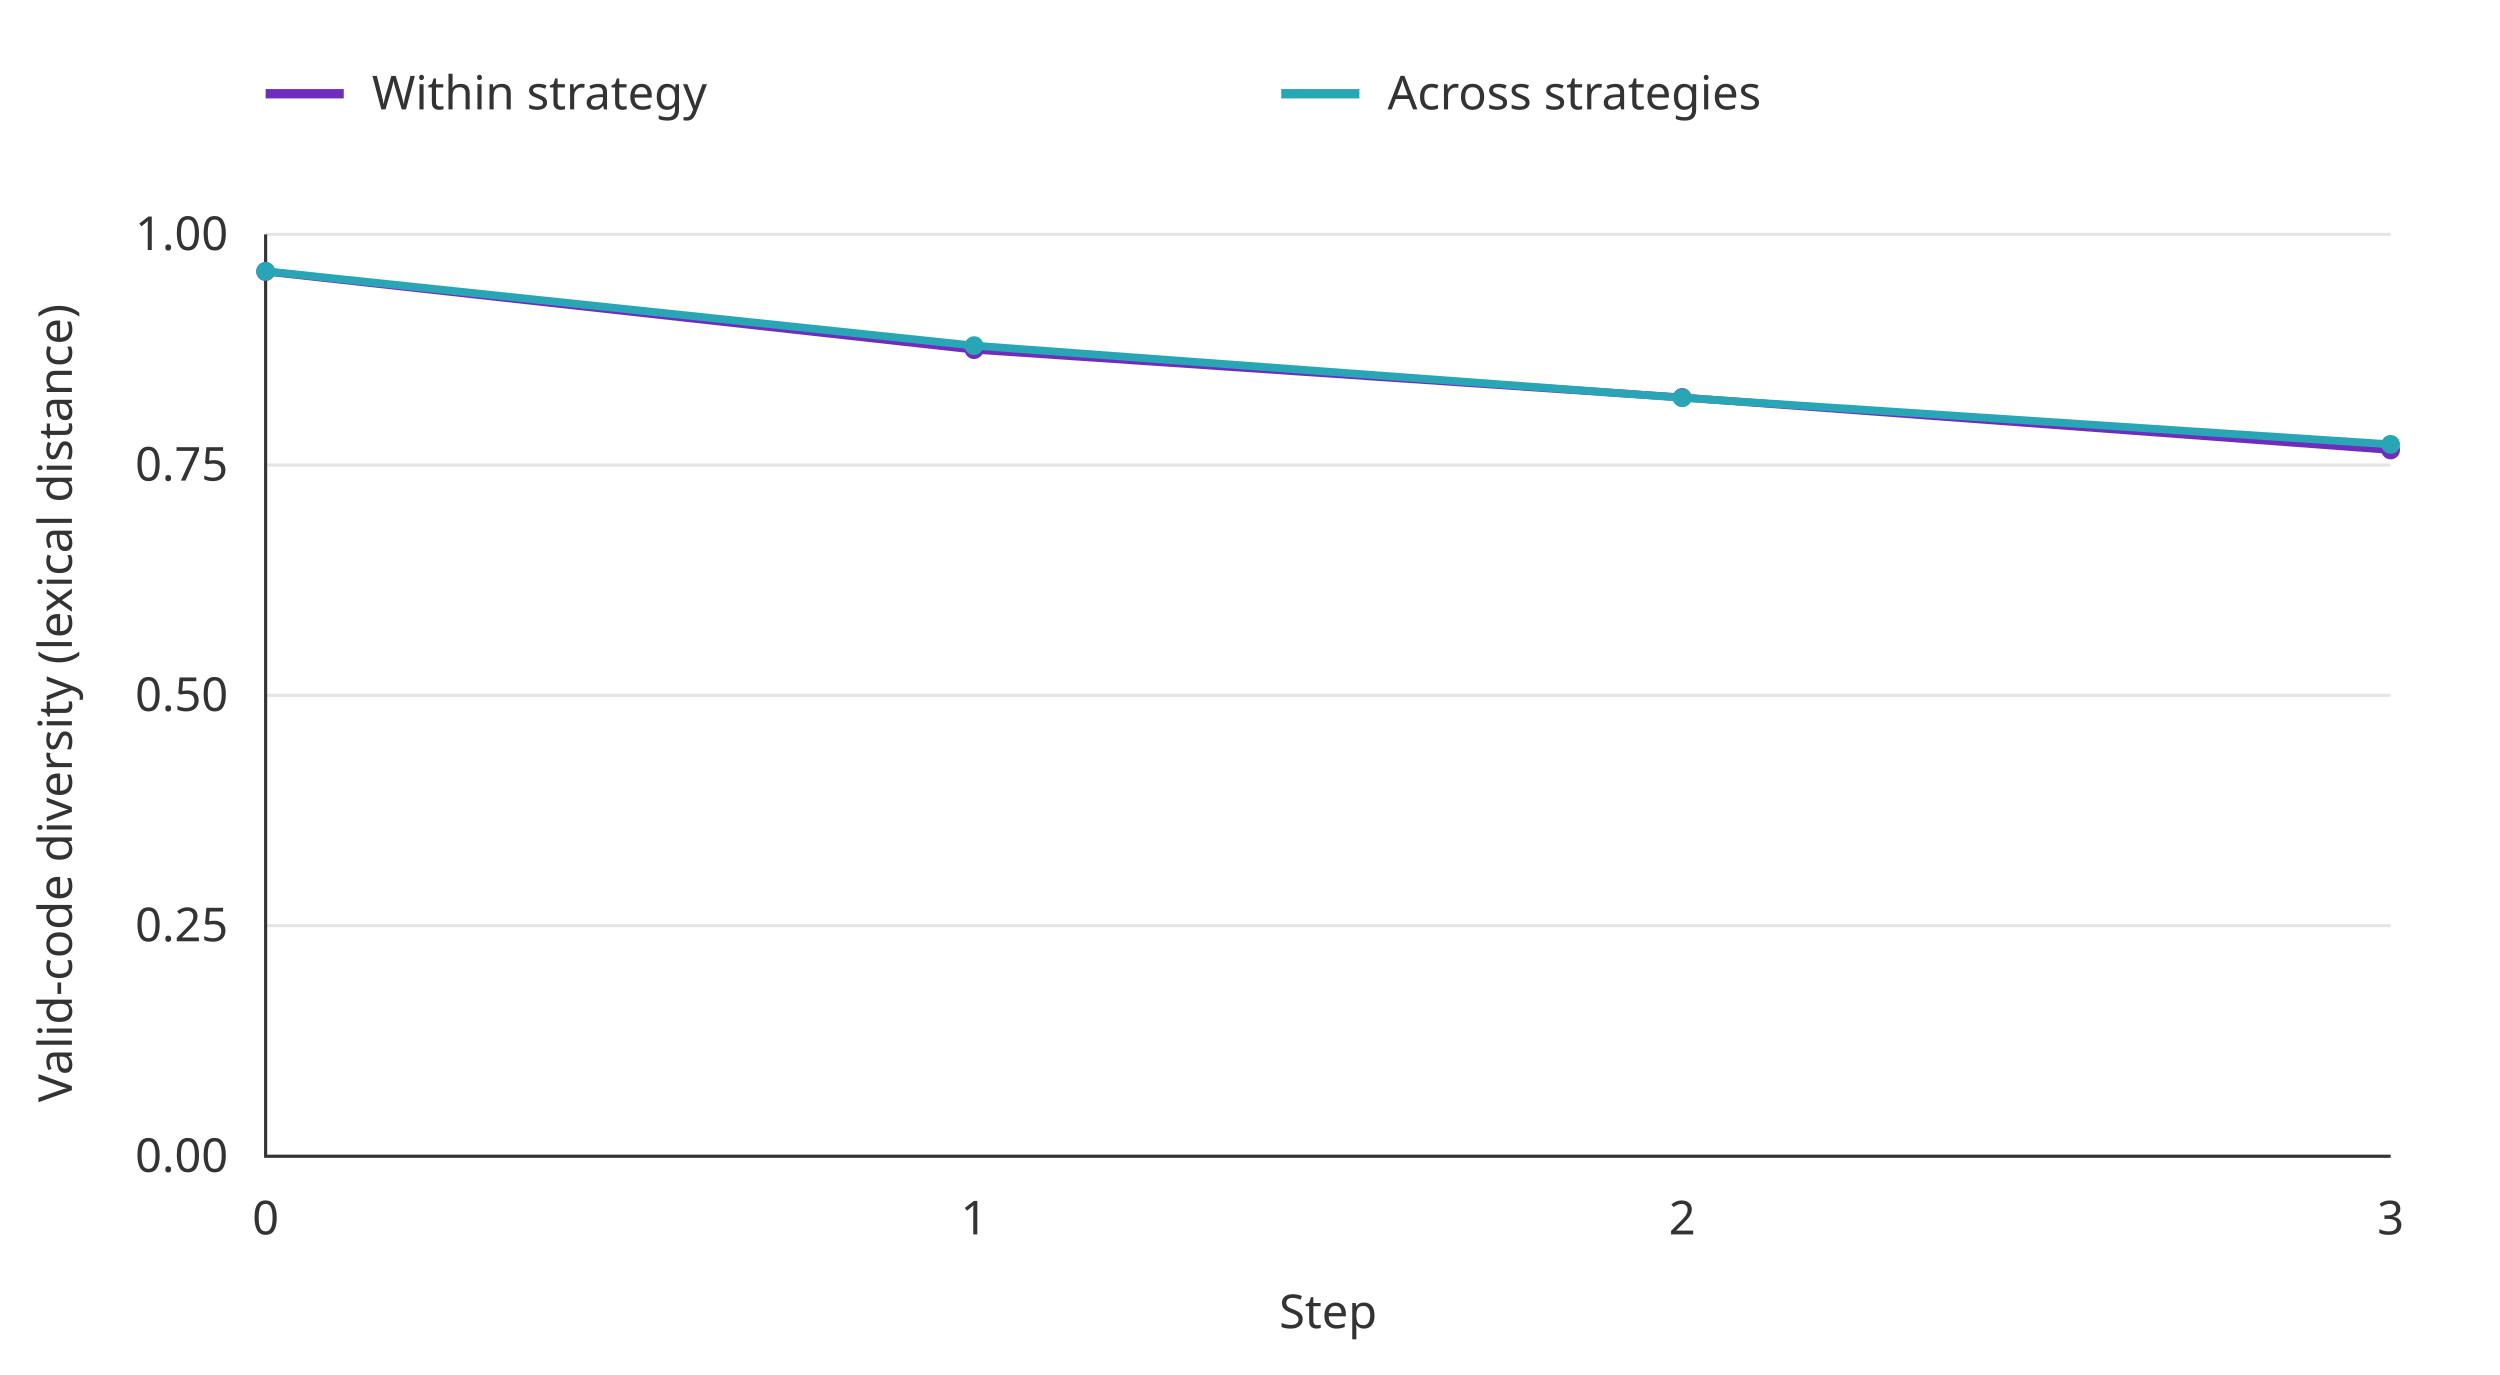
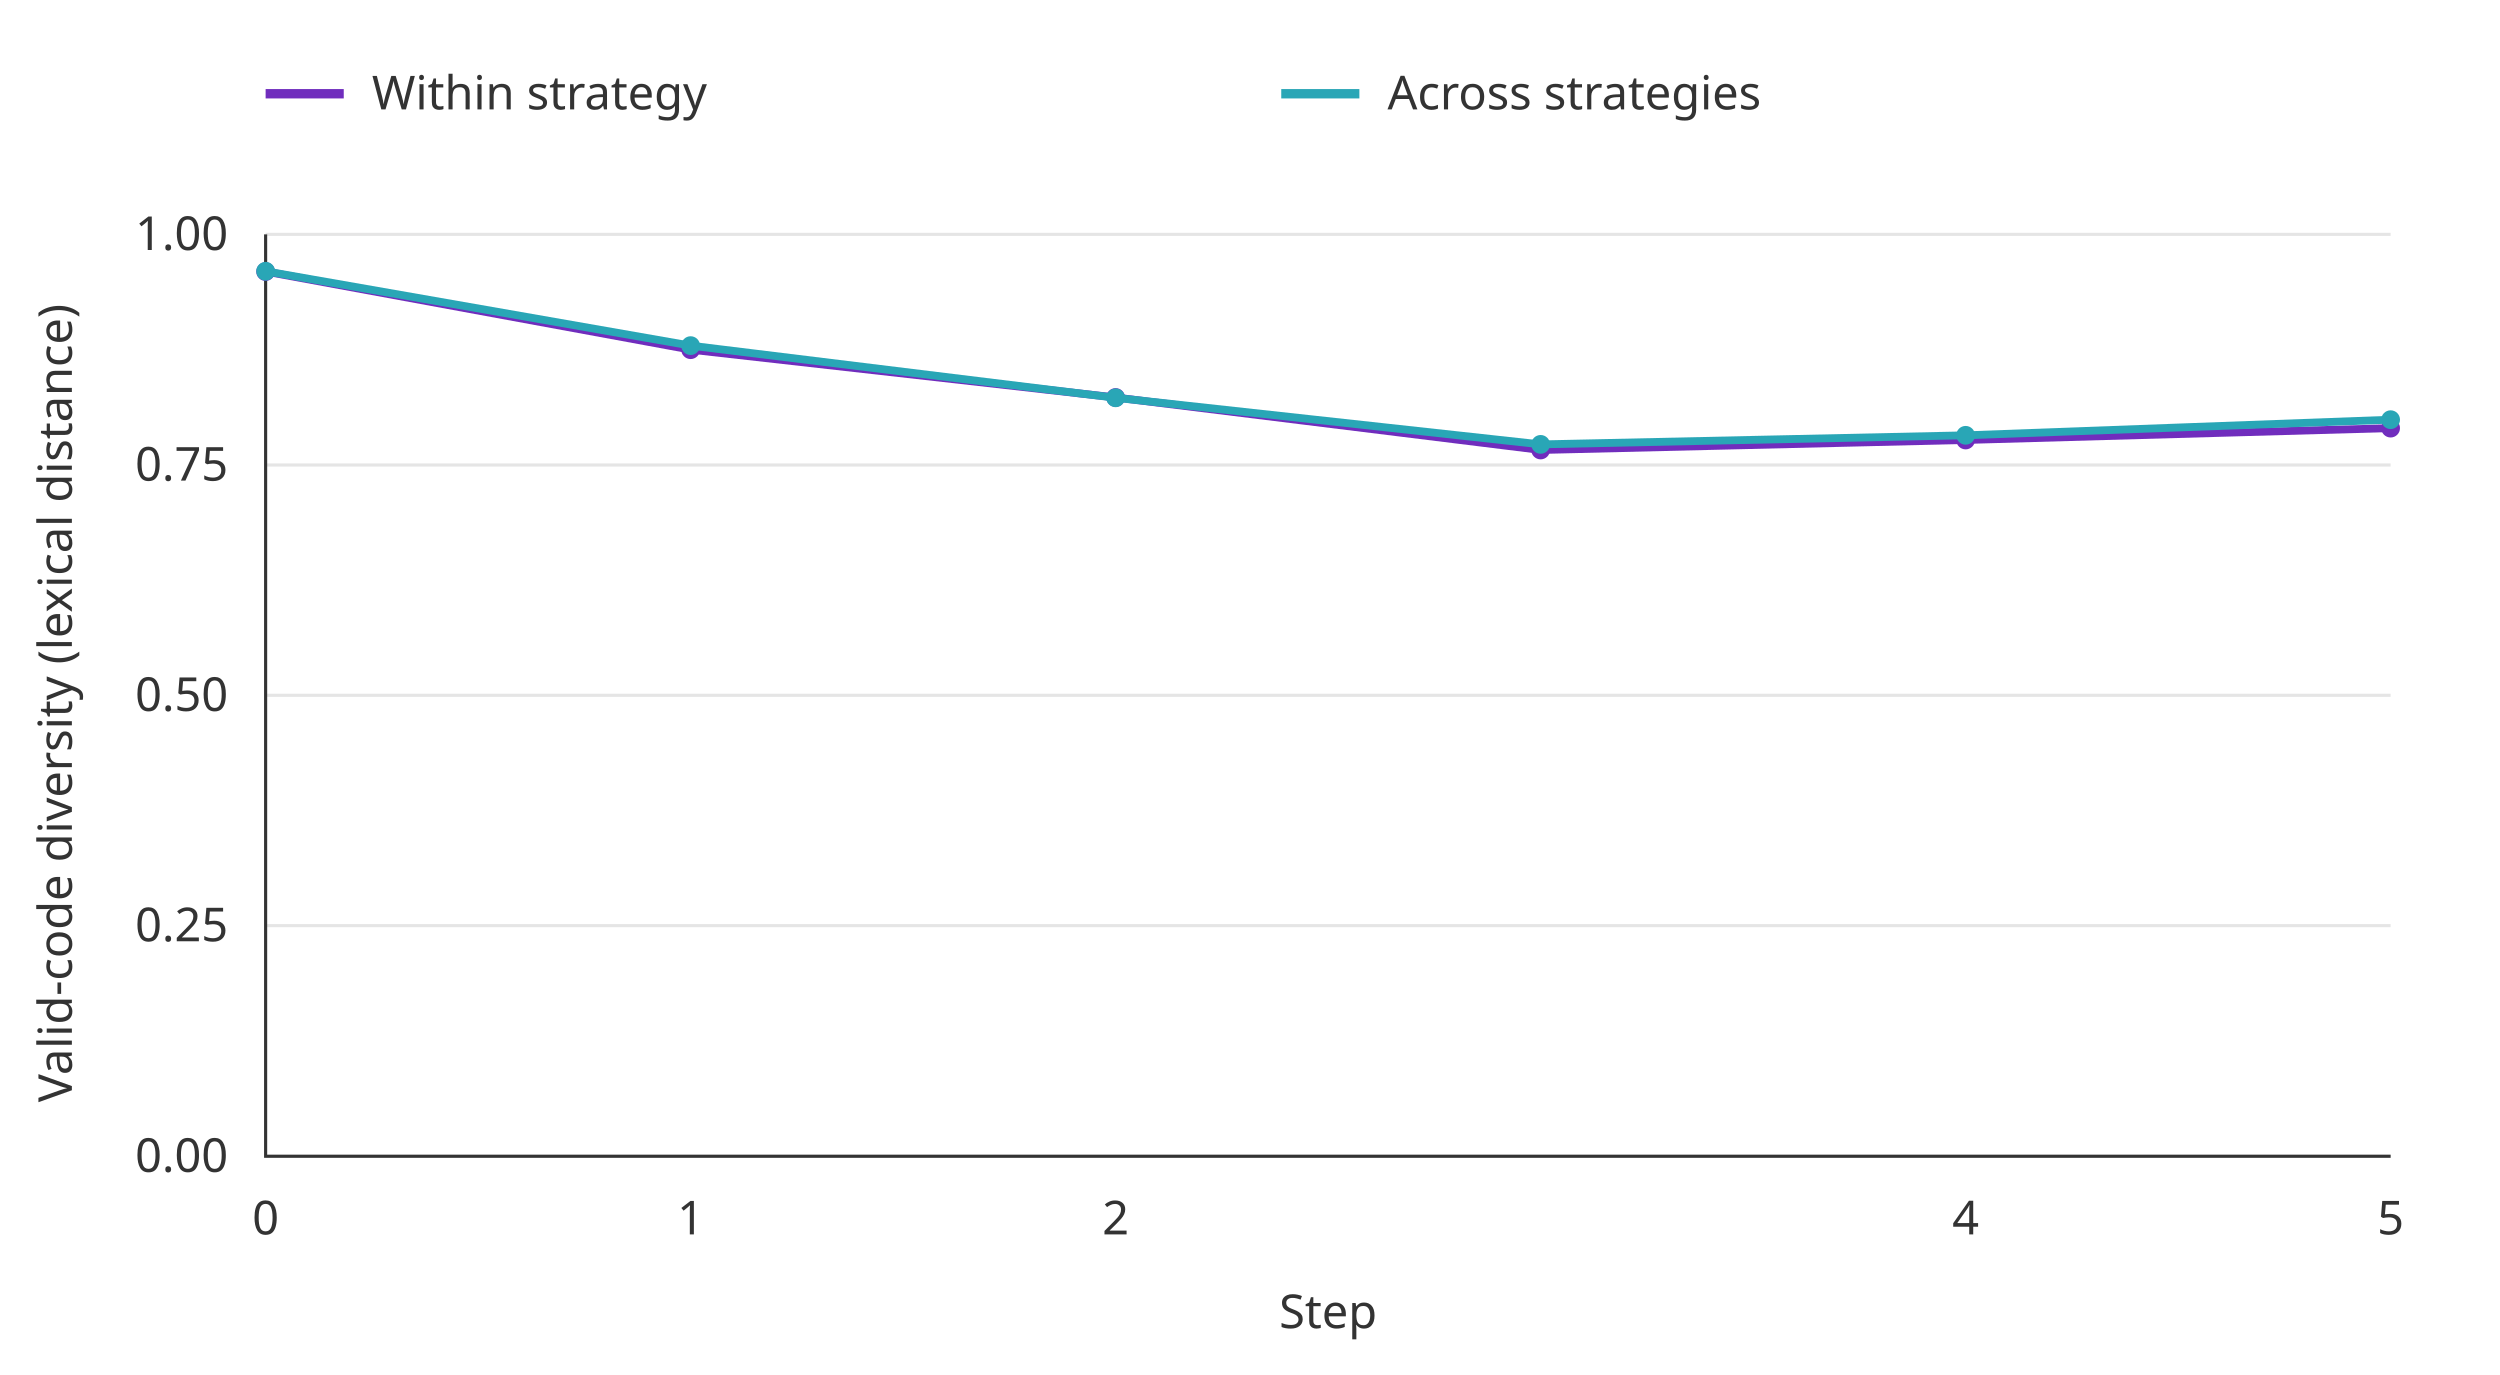
<svg xmlns="http://www.w3.org/2000/svg" width="800" height="440" viewBox="0 0 800 440">
  <rect width="100%" height="100%" fill="white" />
  <g font-family="sans-serif" font-size="15" fill="#333">
    <path d="M85,370.0 H765" stroke="#e5e5e5" />
    <text x="73" y="375.0" text-anchor="end">0.00</text>
    <path d="M85,296.2 H765" stroke="#e5e5e5" />
    <text x="73" y="301.2" text-anchor="end">0.25</text>
    <path d="M85,222.5 H765" stroke="#e5e5e5" />
    <text x="73" y="227.5" text-anchor="end">0.50</text>
    <path d="M85,148.8 H765" stroke="#e5e5e5" />
    <text x="73" y="153.8" text-anchor="end">0.75</text>
    <path d="M85,75.0 H765" stroke="#e5e5e5" />
    <text x="73" y="80.0" text-anchor="end">1.00</text>
    <text x="85.0" y="395" text-anchor="middle">0</text>
-     <text x="311.7" y="395" text-anchor="middle">1</text>
-     <text x="538.3" y="395" text-anchor="middle">2</text>
-     <text x="765.0" y="395" text-anchor="middle">3</text>
+     <text x="221.0" y="395" text-anchor="middle">1</text>
+     <text x="357.0" y="395" text-anchor="middle">2</text>
+     <text x="629.0" y="395" text-anchor="middle">4</text>
+     <text x="765.0" y="395" text-anchor="middle">5</text>
    <path d="M85,75 V370 H765" fill="none" stroke="#333" />
    <text x="425" y="425" text-anchor="middle">Step</text>
    <text transform="translate(23,225) rotate(-90)" text-anchor="middle">Valid-code diversity (lexical distance)</text>
    <path d="M85,30 h25" stroke="#702dbd" stroke-width="3" />
    <text x="119" y="35">Within strategy</text>
    <circle cx="85.0" cy="86.9" r="3" fill="#702dbd" />
-     <circle cx="311.7" cy="111.9" r="3" fill="#702dbd" />
-     <circle cx="538.3" cy="127.2" r="3" fill="#702dbd" />
-     <circle cx="765.0" cy="144.0" r="3" fill="#702dbd" />
-     <polyline points="85.0,86.9 311.7,111.9 538.3,127.2 765.0,144.0" fill="none" stroke="#702dbd" stroke-width="2.5" />
+     <circle cx="221.0" cy="111.9" r="3" fill="#702dbd" />
+     <circle cx="357.0" cy="127.2" r="3" fill="#702dbd" />
+     <circle cx="493.0" cy="144.0" r="3" fill="#702dbd" />
+     <circle cx="629.0" cy="140.8" r="3" fill="#702dbd" />
+     <circle cx="765.0" cy="137.0" r="3" fill="#702dbd" />
+     <polyline points="85.0,86.9 221.0,111.9 357.0,127.2 493.0,144.0 629.0,140.8 765.0,137.0" fill="none" stroke="#702dbd" stroke-width="2.5" />
    <path d="M410,30 h25" stroke="#29a6b6" stroke-width="3" />
    <text x="444" y="35">Across strategies</text>
    <circle cx="85.0" cy="86.8" r="3" fill="#29a6b6" />
-     <circle cx="311.7" cy="110.6" r="3" fill="#29a6b6" />
-     <circle cx="538.3" cy="127.3" r="3" fill="#29a6b6" />
-     <circle cx="765.0" cy="142.2" r="3" fill="#29a6b6" />
-     <polyline points="85.0,86.8 311.7,110.6 538.3,127.3 765.0,142.2" fill="none" stroke="#29a6b6" stroke-width="2.5" />
+     <circle cx="221.0" cy="110.6" r="3" fill="#29a6b6" />
+     <circle cx="357.0" cy="127.3" r="3" fill="#29a6b6" />
+     <circle cx="493.0" cy="142.2" r="3" fill="#29a6b6" />
+     <circle cx="629.0" cy="139.3" r="3" fill="#29a6b6" />
+     <circle cx="765.0" cy="134.3" r="3" fill="#29a6b6" />
+     <polyline points="85.0,86.8 221.0,110.6 357.0,127.3 493.0,142.2 629.0,139.3 765.0,134.3" fill="none" stroke="#29a6b6" stroke-width="2.5" />
  </g>
</svg>
